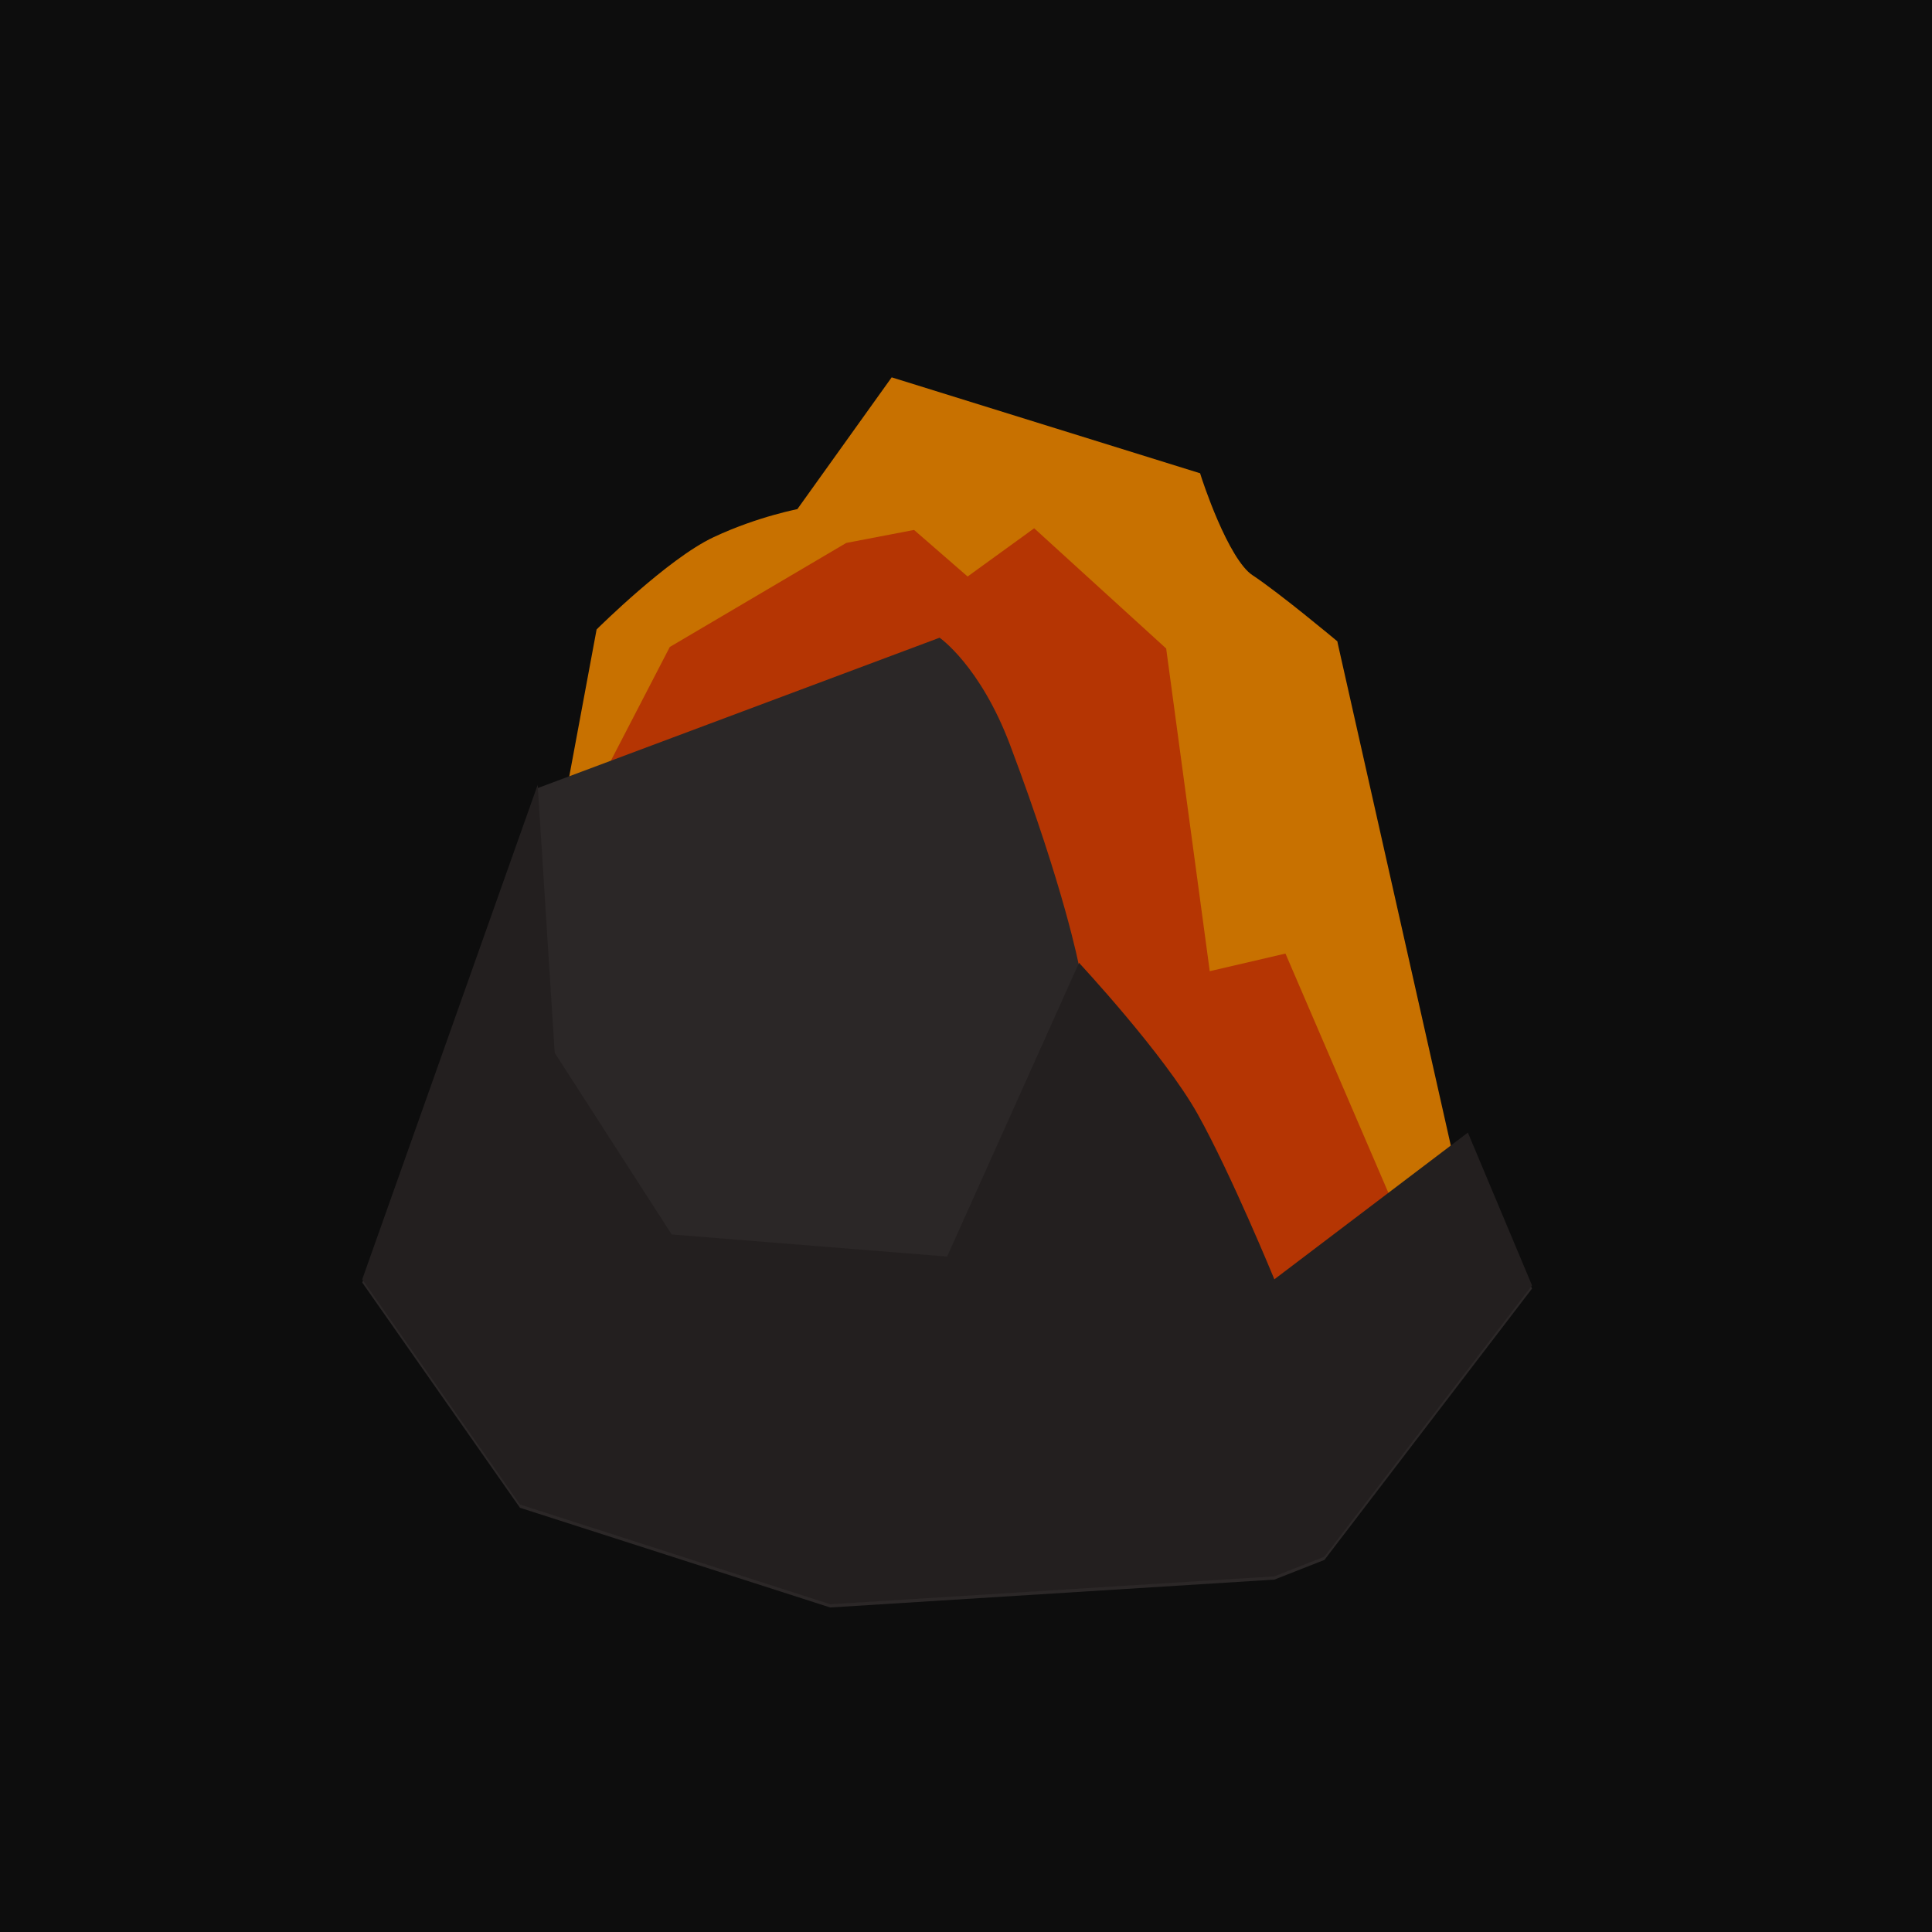
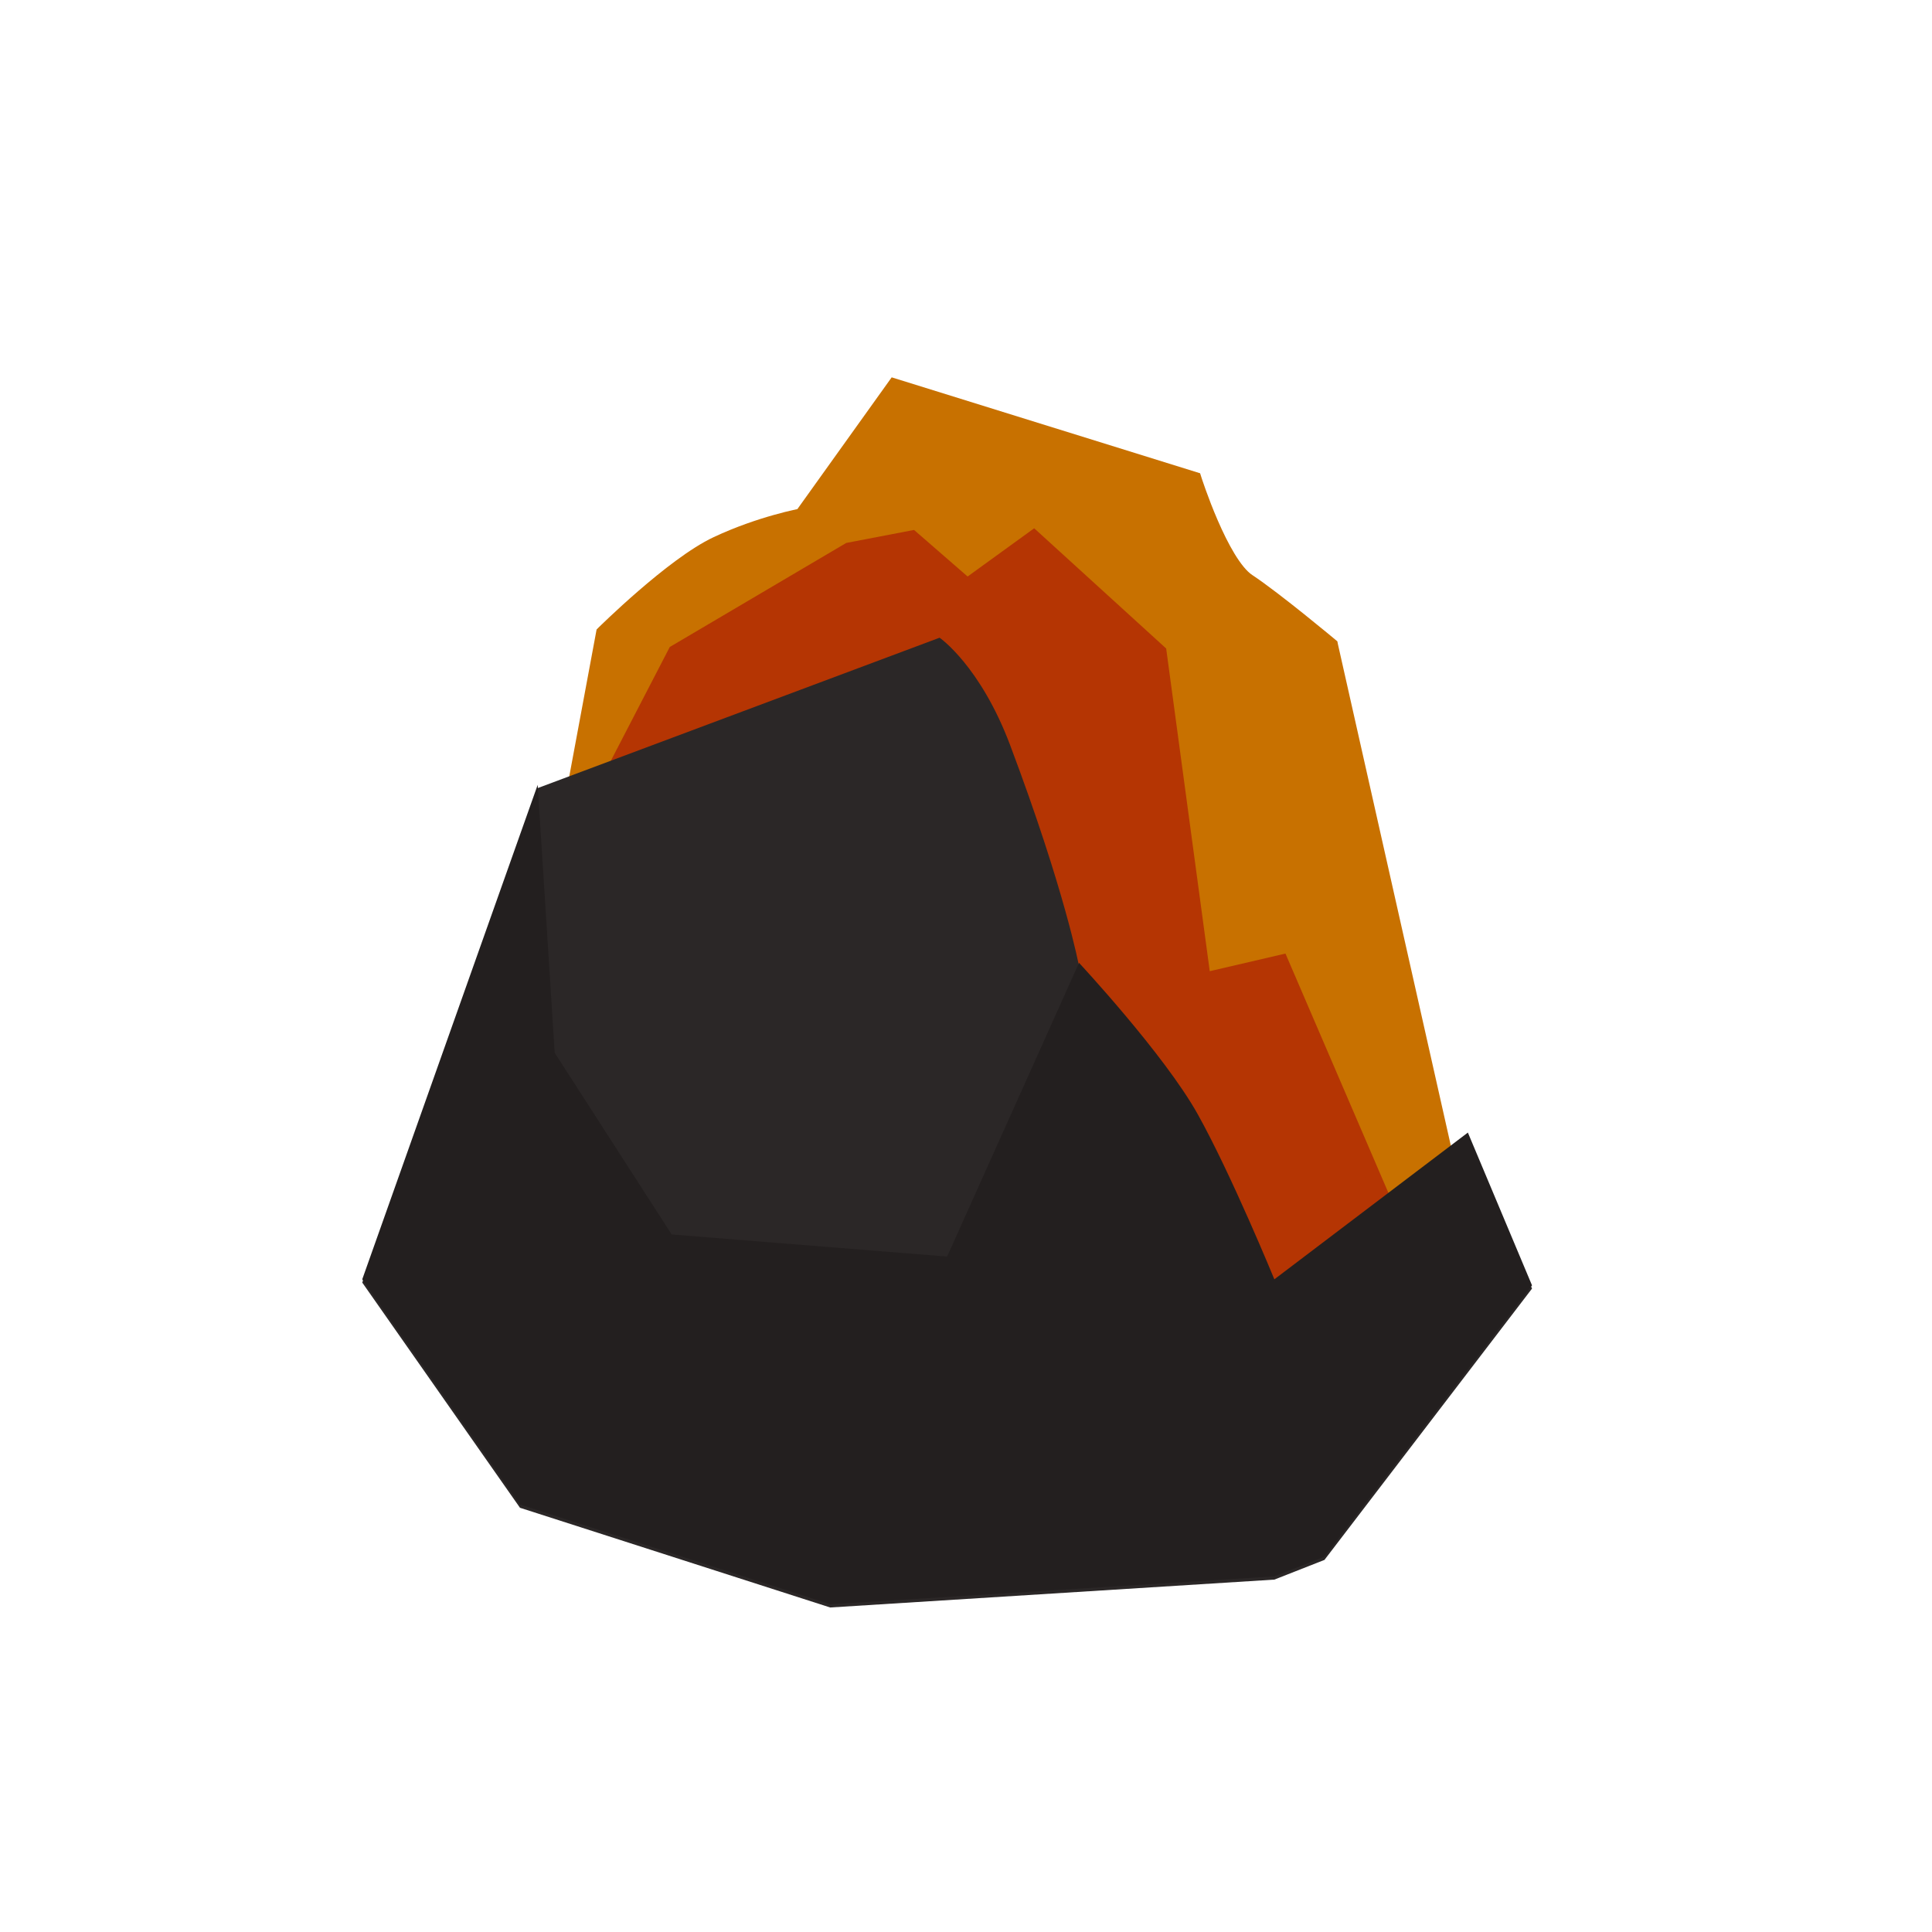
<svg xmlns="http://www.w3.org/2000/svg" width="128" height="128" viewBox="0 0 128 128" fill="none">
-   <rect width="128" height="128" fill="#0D0D0D" />
  <path d="M79.51 31.355L79.585 31.591C79.585 31.591 79.586 31.593 79.586 31.595C79.587 31.597 79.588 31.601 79.59 31.605C79.593 31.616 79.598 31.631 79.604 31.651C79.617 31.691 79.637 31.75 79.662 31.826C79.713 31.978 79.789 32.197 79.885 32.464C80.077 32.998 80.351 33.722 80.68 34.48C81.01 35.241 81.391 36.027 81.794 36.691C82.208 37.37 82.609 37.861 82.96 38.093C83.88 38.701 85.264 39.779 86.405 40.693C86.978 41.153 87.495 41.575 87.869 41.882C88.055 42.035 88.206 42.16 88.311 42.247C88.363 42.29 88.403 42.324 88.431 42.347C88.445 42.358 88.455 42.367 88.463 42.373C88.466 42.376 88.469 42.379 88.471 42.38L88.473 42.382L88.604 42.491L88.634 42.649L98 84.246L91.474 90L79.585 88.529L51.9 74.536L34.5 68.72L39.526 41.705L39.624 41.608L39.624 41.607L39.625 41.606C39.625 41.606 39.626 41.605 39.627 41.604C39.63 41.601 39.633 41.598 39.638 41.593C39.647 41.584 39.66 41.571 39.678 41.554C39.713 41.52 39.765 41.469 39.831 41.405C39.964 41.277 40.156 41.092 40.396 40.867C40.876 40.415 41.546 39.799 42.309 39.139C43.82 37.832 45.744 36.309 47.274 35.591C48.767 34.89 50.203 34.416 51.265 34.117C51.797 33.967 52.237 33.86 52.545 33.791C52.658 33.766 52.753 33.746 52.828 33.73L59.076 25L79.51 31.355Z" fill="#C87100" />
  <path d="M60.409 35.606L56.251 36.404L44.754 43.182L40.107 52.154L87.316 89.236L91.475 79.068L84.87 63.717L79.733 64.913L76.798 43.182L68.481 35.606L64.078 38.796L60.409 35.606Z" fill="#B53503" />
  <path d="M77.262 42.965L80.149 64.344L85.165 63.176L92 79.064L87.527 90L39.5 52.275L44.314 42.982L44.375 42.864L56.066 35.971L56.153 35.954L60.558 35.11L64.107 38.195L68.518 35L77.262 42.965ZM56.435 36.836L45.133 43.5L40.713 52.032L87.105 88.471L90.948 79.072L84.575 64.258L79.317 65.482L76.334 43.399L68.445 36.212L64.05 39.396L60.26 36.102L56.435 36.836Z" fill="#B53503" />
  <path d="M34.449 99.893L24 84.973L35.622 52.214L62.25 42.25C62.25 42.25 64.941 44.099 66.926 49.372C70.558 59.016 71.487 64.003 71.487 64.003C71.487 64.003 77.138 70.066 79.356 74.039C81.574 78.012 84.429 84.973 84.429 84.973L97.25 75.25L101.5 85.373L87.749 103.348L84.429 104.653L55.003 106.5L34.449 99.893Z" fill="#2B2727" />
  <path d="M34.449 99.678L24 84.758L35.622 52L36.75 69.75L44.5 81.786L62.75 83.25L71.487 63.789C71.487 63.789 77.138 69.852 79.356 73.825C81.574 77.798 84.429 84.758 84.429 84.758L97.25 75.036L101.5 85.159L87.749 103.133L84.429 104.438L55.003 106.286L34.449 99.678Z" fill="#231F1F" />
</svg>
